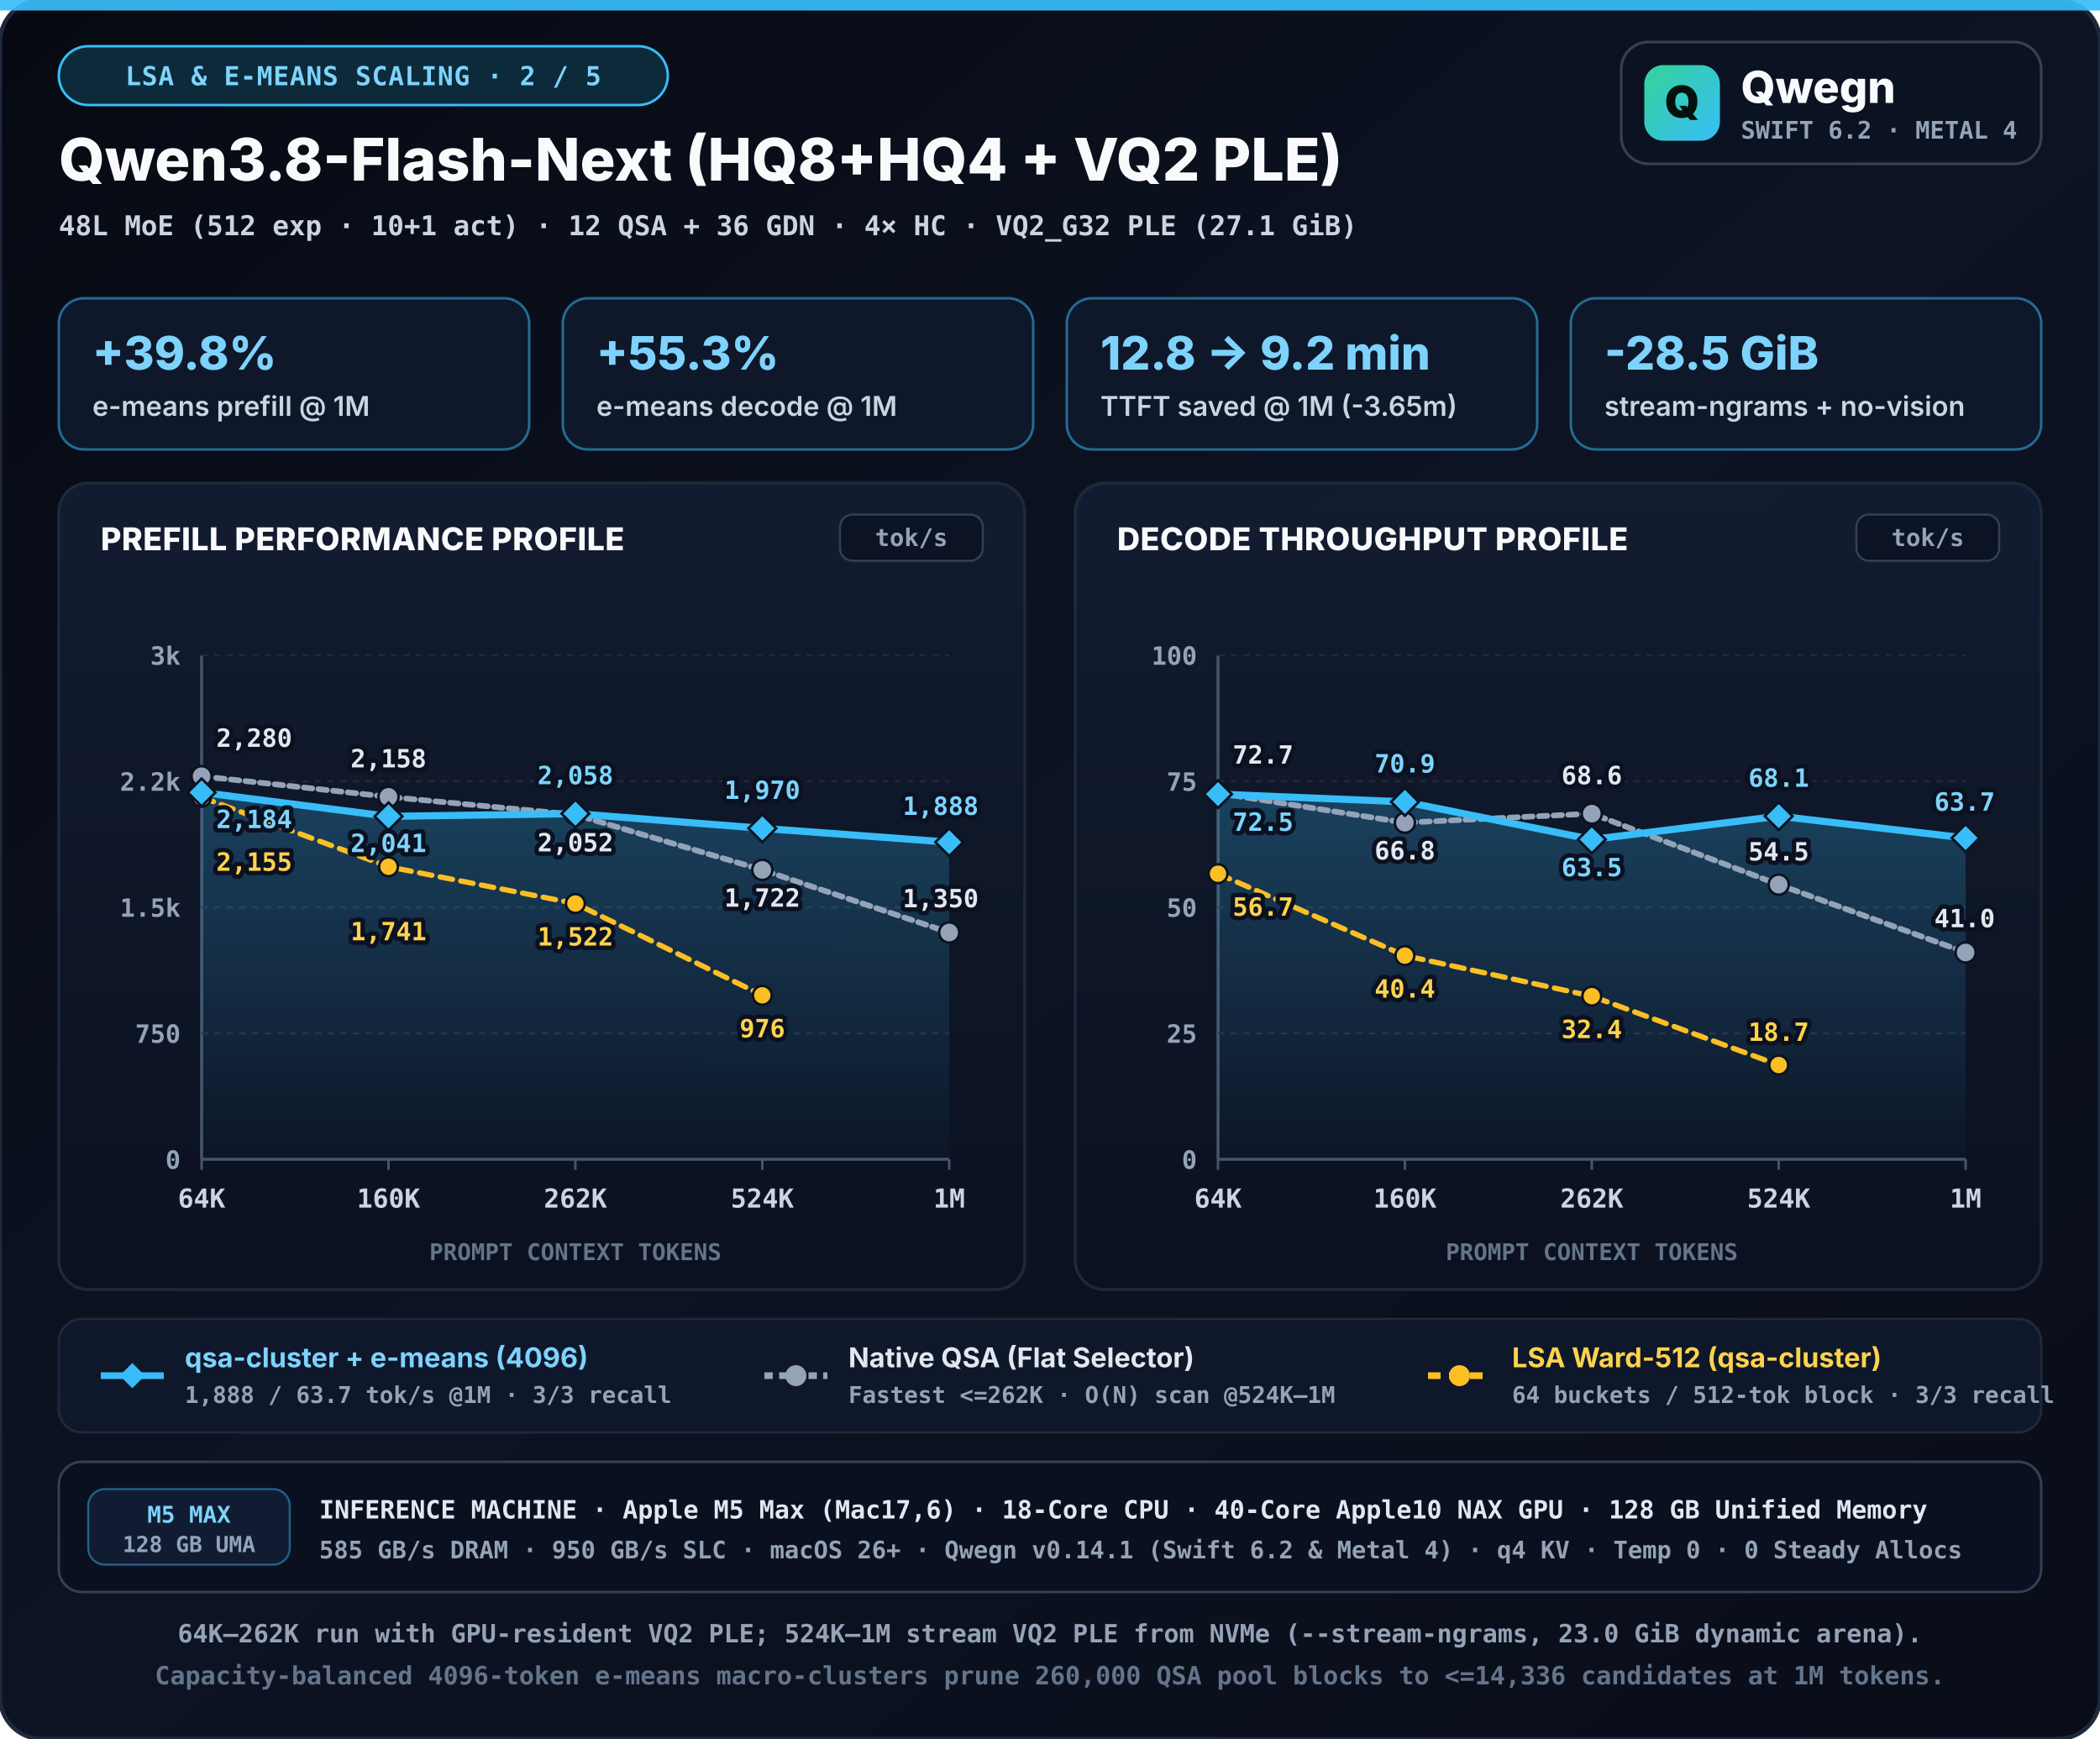
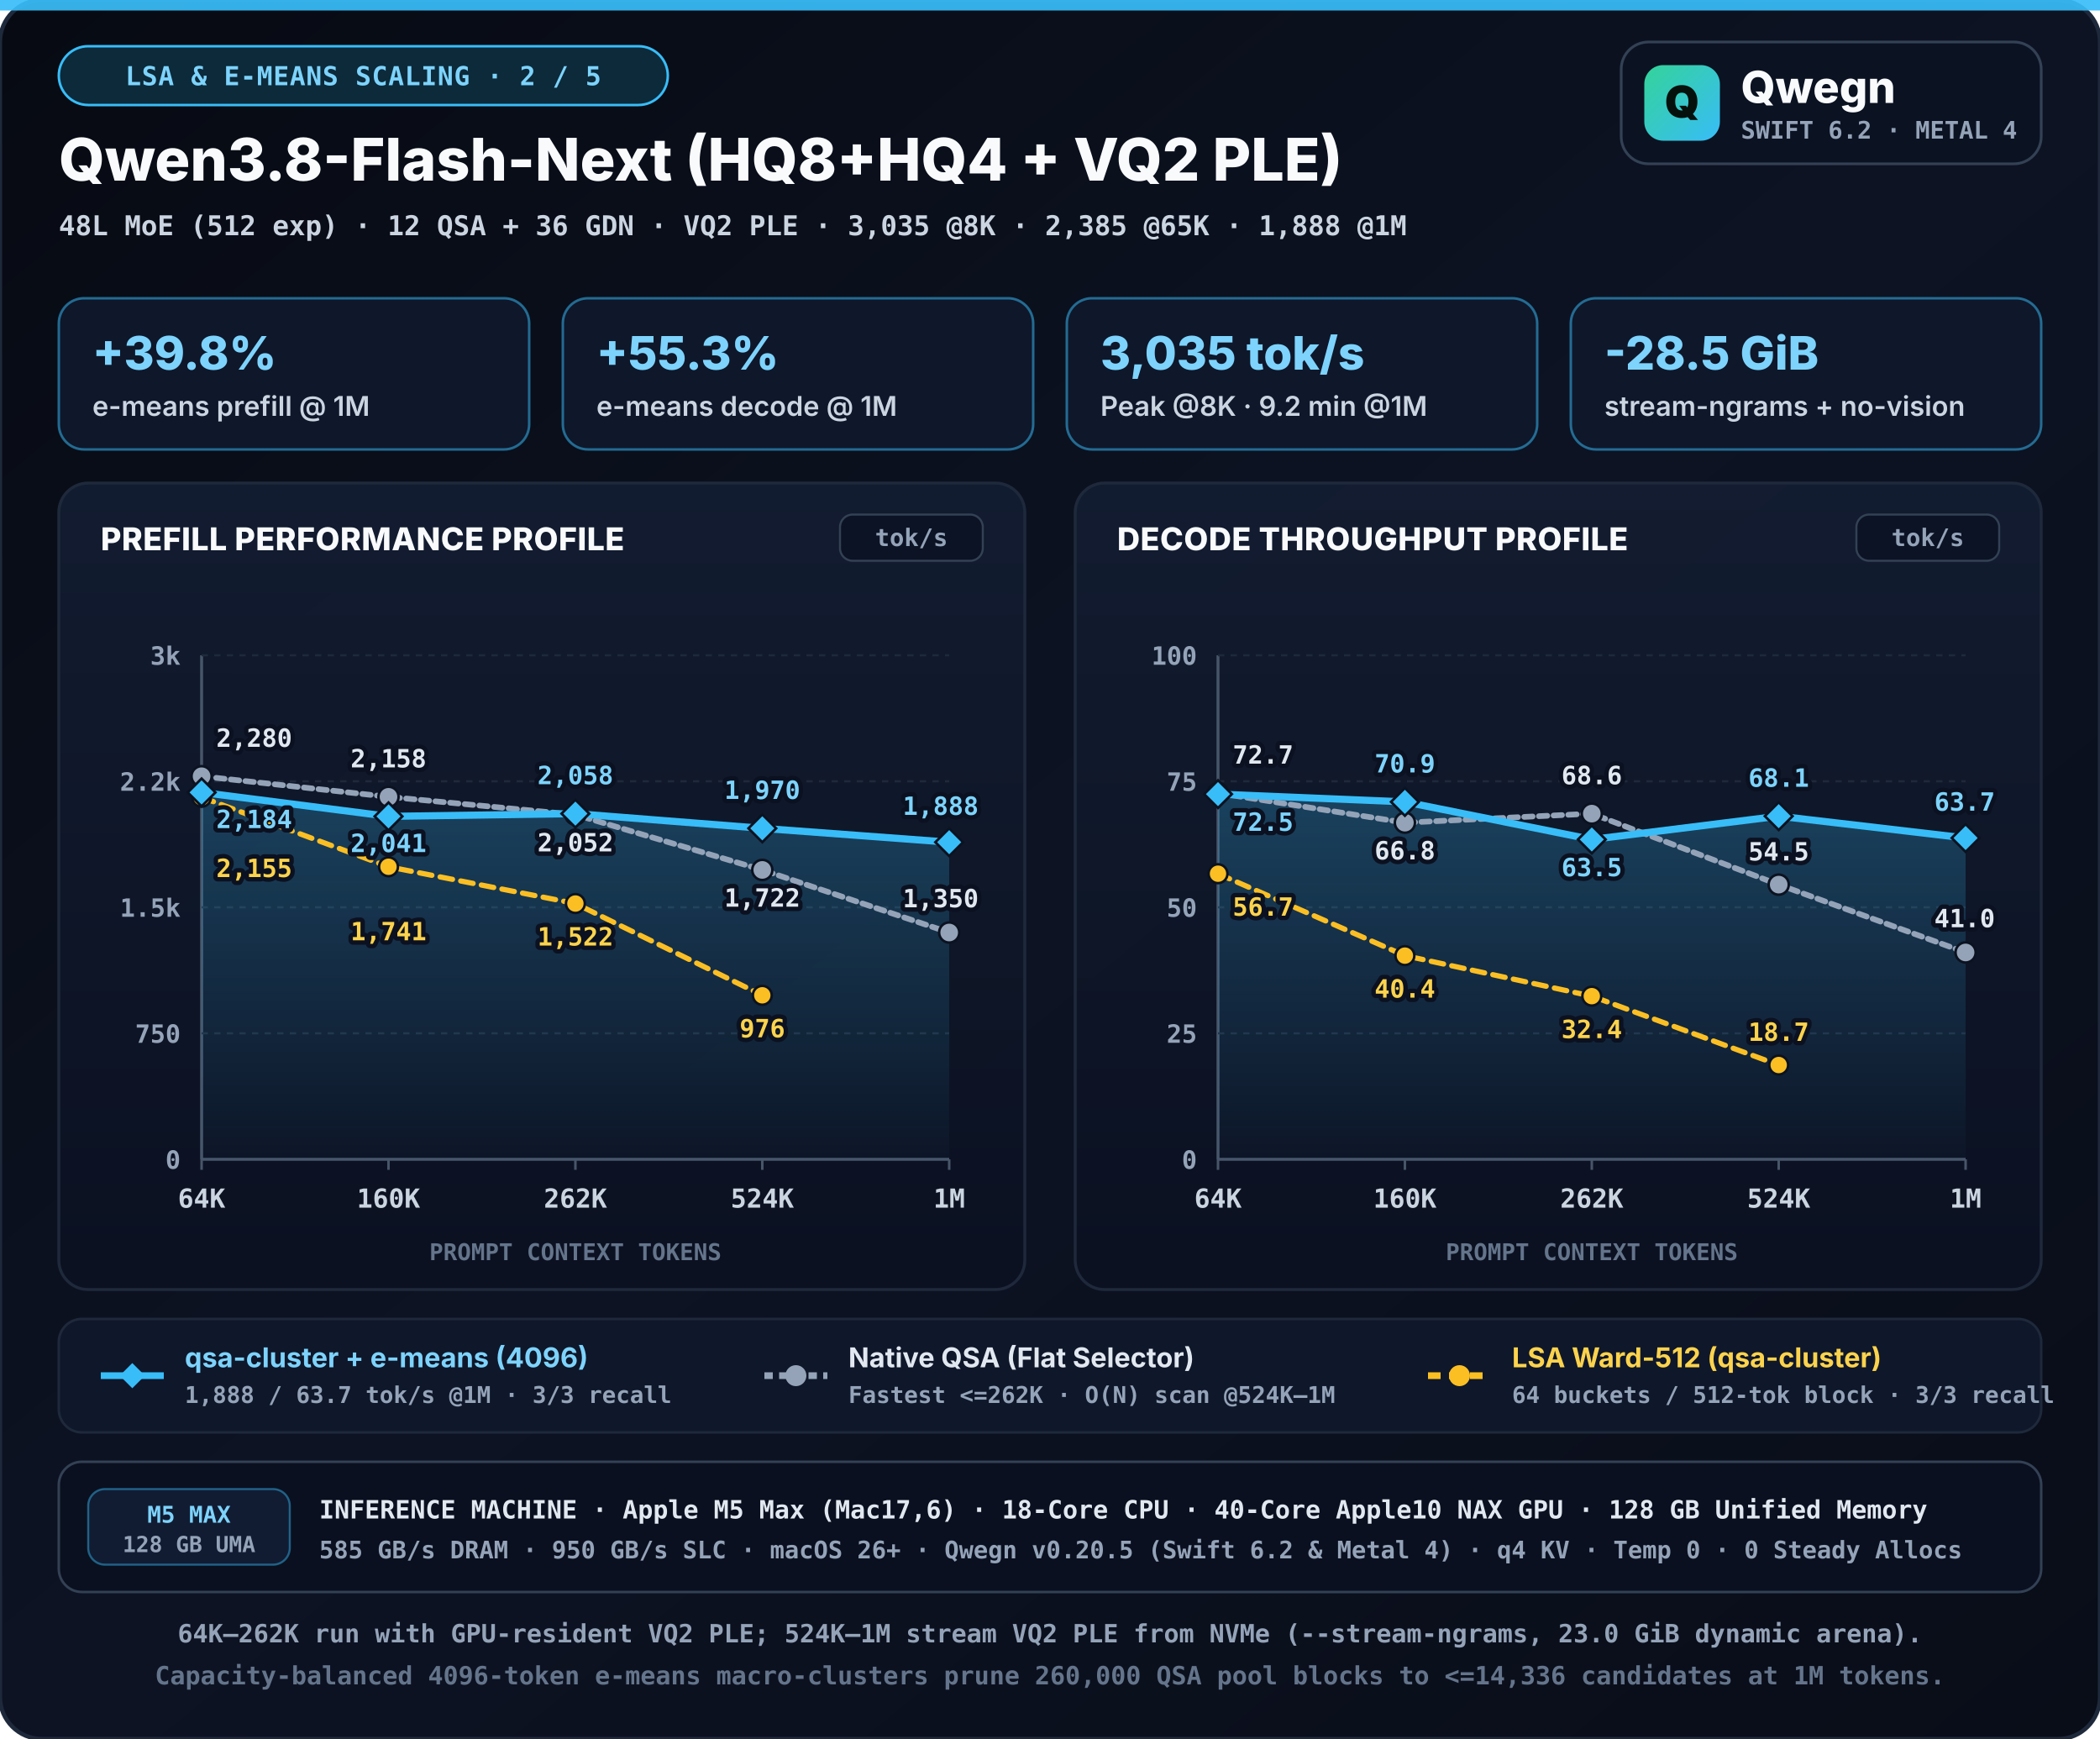
<svg xmlns="http://www.w3.org/2000/svg" viewBox="0 0 1000 828" width="1000" height="828">
  <defs>
    <linearGradient id="bg" x1="0" y1="0" x2="1" y2="1">
      <stop offset="0" stop-color="#070a12" />
      <stop offset="0.5" stop-color="#0d1323" />
      <stop offset="1" stop-color="#090d18" />
    </linearGradient>
    <linearGradient id="card" x1="0" y1="0" x2="0" y2="1">
      <stop offset="0" stop-color="#131c31" stop-opacity="0.96" />
      <stop offset="1" stop-color="#0b1120" stop-opacity="0.98" />
    </linearGradient>
    <linearGradient id="aEm" x1="0" y1="0" x2="0" y2="1">
      <stop offset="0" stop-color="#10b981" stop-opacity="0.25" />
      <stop offset="1" stop-color="#10b981" stop-opacity="0.02" />
    </linearGradient>
    <linearGradient id="aCy" x1="0" y1="0" x2="0" y2="1">
      <stop offset="0" stop-color="#38bdf8" stop-opacity="0.25" />
      <stop offset="1" stop-color="#38bdf8" stop-opacity="0.02" />
    </linearGradient>
    <linearGradient id="aPu" x1="0" y1="0" x2="0" y2="1">
      <stop offset="0" stop-color="#a855f7" stop-opacity="0.25" />
      <stop offset="1" stop-color="#a855f7" stop-opacity="0.02" />
    </linearGradient>
    <linearGradient id="aRo" x1="0" y1="0" x2="0" y2="1">
      <stop offset="0" stop-color="#f43f5e" stop-opacity="0.24" />
      <stop offset="1" stop-color="#f43f5e" stop-opacity="0.02" />
    </linearGradient>
    <linearGradient id="mark" x1="0" y1="0" x2="1" y2="1">
      <stop offset="0" stop-color="#34d399" />
      <stop offset="1" stop-color="#38bdf8" />
    </linearGradient>
  </defs>
  <style>
    svg { text-rendering: geometricPrecision; -webkit-font-smoothing: antialiased; }
    .sans { font-family: -apple-system, BlinkMacSystemFont, "SF Pro Display", "Inter", "Segoe UI", system-ui, sans-serif; }
    .mono { font-family: "SF Mono", "JetBrains Mono", Menlo, Consolas, monospace; font-weight: 600; }
  </style>
  <rect width="1000" height="828" rx="20" fill="url(#bg)" stroke="#1e293b" stroke-width="2" />
  <rect x="0" y="0" width="1000" height="5" fill="#38bdf8" opacity="0.92" />
  <g transform="translate(28, 22)">
    <rect x="0" y="0" width="290" height="28" rx="14" fill="#0c2a3a" stroke="#38bdf8" stroke-width="1.2" />
    <text x="145.0" y="18.6" text-anchor="middle" class="mono" font-size="12.5" font-weight="700" fill="#7dd3fc" letter-spacing="0.3">LSA &amp; E-MEANS SCALING · 2 / 5</text>
    <text x="0" y="64" class="sans" font-size="28" font-weight="800" fill="#f8fafc">Qwen3.8-Flash-Next (HQ8+HQ4 + VQ2 PLE)</text>
-     <text x="0" y="90" class="mono" font-size="13" fill="#cbd5e1">48L MoE (512 exp · 10+1 act) · 12 QSA + 36 GDN · 4× HC · VQ2_G32 PLE (27.1 GiB)</text>
+     <text x="0" y="90" class="mono" font-size="13" fill="#cbd5e1">48L MoE (512 exp) · 12 QSA + 36 GDN · VQ2 PLE · 3,035 @8K · 2,385 @65K · 1,888 @1M</text>
  </g>
  <g transform="translate(772, 20)">
    <rect width="200" height="58" rx="13" fill="#0b1222" stroke="#334155" stroke-width="1.3" />
    <rect x="11" y="11" width="36" height="36" rx="9" fill="url(#mark)" />
    <text x="29" y="36" text-anchor="middle" class="sans" font-size="21" font-weight="900" fill="#04110c">Q</text>
    <text x="57" y="29" class="sans" font-size="21" font-weight="800" fill="#f8fafc">Qwegn</text>
    <text x="57" y="46" class="mono" font-size="11.5" font-weight="700" fill="#94a3b8">SWIFT 6.2 · METAL 4</text>
  </g>
  <g transform="translate(28, 142)">
    <rect width="224" height="72" rx="12" fill="#0f172a" stroke="#38bdf8" stroke-opacity="0.52" stroke-width="1.2" />
    <text x="16" y="34" class="sans" font-size="22" font-weight="800" fill="#7dd3fc">+39.8%</text>
    <text x="16" y="56" class="sans" font-size="13" font-weight="600" fill="#cbd5e1">e-means prefill @ 1M</text>
  </g>
  <g transform="translate(268, 142)">
    <rect width="224" height="72" rx="12" fill="#0f172a" stroke="#38bdf8" stroke-opacity="0.52" stroke-width="1.2" />
    <text x="16" y="34" class="sans" font-size="22" font-weight="800" fill="#7dd3fc">+55.3%</text>
    <text x="16" y="56" class="sans" font-size="13" font-weight="600" fill="#cbd5e1">e-means decode @ 1M</text>
  </g>
  <g transform="translate(508, 142)">
    <rect width="224" height="72" rx="12" fill="#0f172a" stroke="#38bdf8" stroke-opacity="0.52" stroke-width="1.2" />
-     <text x="16" y="34" class="sans" font-size="22" font-weight="800" fill="#7dd3fc">12.8 → 9.2 min</text>
-     <text x="16" y="56" class="sans" font-size="13" font-weight="600" fill="#cbd5e1">TTFT saved @ 1M (-3.65m)</text>
+     <text x="16" y="34" class="sans" font-size="22" font-weight="800" fill="#7dd3fc">3,035 tok/s</text>
+     <text x="16" y="56" class="sans" font-size="13" font-weight="600" fill="#cbd5e1">Peak @8K · 9.2 min @1M</text>
  </g>
  <g transform="translate(748, 142)">
    <rect width="224" height="72" rx="12" fill="#0f172a" stroke="#38bdf8" stroke-opacity="0.52" stroke-width="1.2" />
    <text x="16" y="34" class="sans" font-size="22" font-weight="800" fill="#7dd3fc">-28.5 GiB</text>
    <text x="16" y="56" class="sans" font-size="13" font-weight="600" fill="#cbd5e1">stream-ngrams + no-vision</text>
  </g>
  <g transform="translate(28, 230)">
    <rect width="460" height="384" rx="14" fill="url(#card)" stroke="#1e293b" stroke-width="1.4" />
    <text x="20" y="32" class="sans" font-size="15" font-weight="800" fill="#f8fafc" letter-spacing="0.2">PREFILL PERFORMANCE PROFILE</text>
    <rect x="372" y="15" width="68" height="22" rx="6" fill="#0b1324" stroke="#334155" stroke-width="1" />
    <text x="406" y="30" text-anchor="middle" class="mono" font-size="11.5" fill="#94a3b8">tok/s</text>
    <line x1="68.0" y1="322.0" x2="424.0" y2="322.0" stroke="#475569" stroke-width="1.4" />
    <line x1="68.0" y1="82.0" x2="68.0" y2="322.0" stroke="#475569" stroke-width="1.4" />
    <text x="58.0" y="326.5" text-anchor="end" class="mono" font-size="12" fill="#94a3b8">0</text>
    <line x1="68.0" y1="262.0" x2="424.0" y2="262.0" stroke="#1e293b" stroke-width="1" stroke-dasharray="3 3" />
    <text x="58.0" y="266.5" text-anchor="end" class="mono" font-size="12" fill="#94a3b8">750</text>
    <line x1="68.0" y1="202.0" x2="424.0" y2="202.0" stroke="#1e293b" stroke-width="1" stroke-dasharray="3 3" />
    <text x="58.0" y="206.5" text-anchor="end" class="mono" font-size="12" fill="#94a3b8">1.5k</text>
    <line x1="68.0" y1="142.0" x2="424.0" y2="142.0" stroke="#1e293b" stroke-width="1" stroke-dasharray="3 3" />
    <text x="58.0" y="146.5" text-anchor="end" class="mono" font-size="12" fill="#94a3b8">2.2k</text>
    <line x1="68.0" y1="82.0" x2="424.0" y2="82.0" stroke="#1e293b" stroke-width="1" stroke-dasharray="3 3" />
    <text x="58.0" y="86.5" text-anchor="end" class="mono" font-size="12" fill="#94a3b8">3k</text>
    <line x1="68.0" y1="322.0" x2="68.0" y2="327.0" stroke="#475569" stroke-width="1.2" />
    <text x="68.0" y="345.0" text-anchor="middle" class="mono" font-size="12.5" fill="#cbd5e1">64K</text>
    <line x1="157.0" y1="322.0" x2="157.0" y2="327.0" stroke="#475569" stroke-width="1.2" />
    <text x="157.0" y="345.0" text-anchor="middle" class="mono" font-size="12.5" fill="#cbd5e1">160K</text>
    <line x1="246.0" y1="322.0" x2="246.0" y2="327.0" stroke="#475569" stroke-width="1.2" />
    <text x="246.0" y="345.0" text-anchor="middle" class="mono" font-size="12.5" fill="#cbd5e1">262K</text>
    <line x1="335.0" y1="322.0" x2="335.0" y2="327.0" stroke="#475569" stroke-width="1.2" />
    <text x="335.0" y="345.0" text-anchor="middle" class="mono" font-size="12.5" fill="#cbd5e1">524K</text>
    <line x1="424.0" y1="322.0" x2="424.0" y2="327.0" stroke="#475569" stroke-width="1.2" />
    <text x="424.0" y="345.0" text-anchor="middle" class="mono" font-size="12.5" fill="#cbd5e1">1M</text>
    <text x="246.0" y="370.0" text-anchor="middle" class="mono" font-size="11" fill="#64748b">PROMPT CONTEXT TOKENS</text>
    <polygon points="68.0,147.3 157.0,158.7 246.0,157.4 335.0,164.4 424.0,171.0 424.0,322.0 68.0,322.0" fill="url(#aCy)" />
    <polyline points="68.0,149.6 157.0,182.7 246.0,200.2 335.0,243.9" fill="none" stroke="#fbbf24" stroke-width="2.5" stroke-linejoin="round" stroke-linecap="round" stroke-dasharray="6 4" />
    <circle cx="68.0" cy="149.6" r="4.5" fill="#fbbf24" stroke="#0b1220" stroke-width="1.2" />
    <circle cx="157.0" cy="182.7" r="4.5" fill="#fbbf24" stroke="#0b1220" stroke-width="1.2" />
    <circle cx="246.0" cy="200.2" r="4.5" fill="#fbbf24" stroke="#0b1220" stroke-width="1.2" />
    <circle cx="335.0" cy="243.9" r="4.5" fill="#fbbf24" stroke="#0b1220" stroke-width="1.2" />
    <polyline points="68.0,139.6 157.0,149.4 246.0,157.9 335.0,184.2 424.0,214.0" fill="none" stroke="#94a3b8" stroke-width="2.7" stroke-linejoin="round" stroke-linecap="round" stroke-dasharray="4 3" />
    <circle cx="68.0" cy="139.6" r="4.8" fill="#94a3b8" stroke="#0b1220" stroke-width="1.2" />
    <circle cx="157.0" cy="149.4" r="4.8" fill="#94a3b8" stroke="#0b1220" stroke-width="1.2" />
    <circle cx="246.0" cy="157.9" r="4.8" fill="#94a3b8" stroke="#0b1220" stroke-width="1.2" />
    <circle cx="335.0" cy="184.2" r="4.8" fill="#94a3b8" stroke="#0b1220" stroke-width="1.2" />
    <circle cx="424.0" cy="214.0" r="4.8" fill="#94a3b8" stroke="#0b1220" stroke-width="1.2" />
    <polyline points="68.0,147.3 157.0,158.7 246.0,157.4 335.0,164.4 424.0,171.0" fill="none" stroke="#38bdf8" stroke-width="3.4" stroke-linejoin="round" stroke-linecap="round" />
    <polygon points="68.0,140.7 74.6,147.3 68.0,153.9 61.4,147.3" fill="#38bdf8" stroke="#0b1220" stroke-width="1.2" />
    <polygon points="157.0,152.1 163.6,158.7 157.0,165.3 150.4,158.7" fill="#38bdf8" stroke="#0b1220" stroke-width="1.2" />
    <polygon points="246.0,150.8 252.6,157.4 246.0,164.0 239.4,157.4" fill="#38bdf8" stroke="#0b1220" stroke-width="1.2" />
    <polygon points="335.0,157.8 341.6,164.4 335.0,171.0 328.4,164.4" fill="#38bdf8" stroke="#0b1220" stroke-width="1.2" />
    <polygon points="424.0,164.4 430.6,171.0 424.0,177.6 417.4,171.0" fill="#38bdf8" stroke="#0b1220" stroke-width="1.2" />
-     <text x="75.0" y="184.6" text-anchor="start" class="mono" font-size="12" font-weight="700" fill="none" stroke="#0b1120" stroke-width="4.2" stroke-linejoin="round">2,155</text>
-     <text x="75.0" y="184.6" text-anchor="start" class="mono" font-size="12" font-weight="700" fill="#fcd34d">2,155</text>
+     <text x="75.0" y="187.6" text-anchor="start" class="mono" font-size="12" font-weight="700" fill="none" stroke="#0b1120" stroke-width="4.2" stroke-linejoin="round">2,155</text>
+     <text x="75.0" y="187.6" text-anchor="start" class="mono" font-size="12" font-weight="700" fill="#fcd34d">2,155</text>
    <text x="75.0" y="125.6" text-anchor="start" class="mono" font-size="12" font-weight="700" fill="none" stroke="#0b1120" stroke-width="4.2" stroke-linejoin="round">2,280</text>
    <text x="75.0" y="125.6" text-anchor="start" class="mono" font-size="12" font-weight="700" fill="#e2e8f0">2,280</text>
    <text x="75.0" y="164.3" text-anchor="start" class="mono" font-size="12" font-weight="800" fill="none" stroke="#0b1120" stroke-width="4.2" stroke-linejoin="round">2,184</text>
    <text x="75.0" y="164.3" text-anchor="start" class="mono" font-size="12" font-weight="800" fill="#7dd3fc">2,184</text>
    <text x="157.0" y="217.7" text-anchor="middle" class="mono" font-size="12" font-weight="700" fill="none" stroke="#0b1120" stroke-width="4.2" stroke-linejoin="round">1,741</text>
    <text x="157.0" y="217.7" text-anchor="middle" class="mono" font-size="12" font-weight="700" fill="#fcd34d">1,741</text>
    <text x="157.0" y="135.4" text-anchor="middle" class="mono" font-size="12" font-weight="700" fill="none" stroke="#0b1120" stroke-width="4.2" stroke-linejoin="round">2,158</text>
    <text x="157.0" y="135.4" text-anchor="middle" class="mono" font-size="12" font-weight="700" fill="#e2e8f0">2,158</text>
    <text x="157.0" y="175.7" text-anchor="middle" class="mono" font-size="12" font-weight="800" fill="none" stroke="#0b1120" stroke-width="4.2" stroke-linejoin="round">2,041</text>
    <text x="157.0" y="175.7" text-anchor="middle" class="mono" font-size="12" font-weight="800" fill="#7dd3fc">2,041</text>
    <text x="246.0" y="220.2" text-anchor="middle" class="mono" font-size="12" font-weight="700" fill="none" stroke="#0b1120" stroke-width="4.2" stroke-linejoin="round">1,522</text>
    <text x="246.0" y="220.2" text-anchor="middle" class="mono" font-size="12" font-weight="700" fill="#fcd34d">1,522</text>
    <text x="246.0" y="175.4" text-anchor="middle" class="mono" font-size="12" font-weight="700" fill="none" stroke="#0b1120" stroke-width="4.2" stroke-linejoin="round">2,052</text>
    <text x="246.0" y="175.4" text-anchor="middle" class="mono" font-size="12" font-weight="700" fill="#e2e8f0">2,052</text>
    <text x="246.0" y="143.4" text-anchor="middle" class="mono" font-size="12" font-weight="800" fill="none" stroke="#0b1120" stroke-width="4.2" stroke-linejoin="round">2,058</text>
    <text x="246.0" y="143.4" text-anchor="middle" class="mono" font-size="12" font-weight="800" fill="#7dd3fc">2,058</text>
    <text x="335.0" y="263.9" text-anchor="middle" class="mono" font-size="12" font-weight="700" fill="none" stroke="#0b1120" stroke-width="4.2" stroke-linejoin="round">976</text>
    <text x="335.0" y="263.9" text-anchor="middle" class="mono" font-size="12" font-weight="700" fill="#fcd34d">976</text>
    <text x="335.0" y="201.7" text-anchor="middle" class="mono" font-size="12" font-weight="700" fill="none" stroke="#0b1120" stroke-width="4.2" stroke-linejoin="round">1,722</text>
    <text x="335.0" y="201.7" text-anchor="middle" class="mono" font-size="12" font-weight="700" fill="#e2e8f0">1,722</text>
    <text x="335.0" y="150.4" text-anchor="middle" class="mono" font-size="12" font-weight="800" fill="none" stroke="#0b1120" stroke-width="4.2" stroke-linejoin="round">1,970</text>
    <text x="335.0" y="150.4" text-anchor="middle" class="mono" font-size="12" font-weight="800" fill="#7dd3fc">1,970</text>
    <text x="438.0" y="202.0" text-anchor="end" class="mono" font-size="12" font-weight="700" fill="none" stroke="#0b1120" stroke-width="4.2" stroke-linejoin="round">1,350</text>
    <text x="438.0" y="202.0" text-anchor="end" class="mono" font-size="12" font-weight="700" fill="#e2e8f0">1,350</text>
    <text x="438.0" y="158.0" text-anchor="end" class="mono" font-size="12" font-weight="800" fill="none" stroke="#0b1120" stroke-width="4.2" stroke-linejoin="round">1,888</text>
    <text x="438.0" y="158.0" text-anchor="end" class="mono" font-size="12" font-weight="800" fill="#7dd3fc">1,888</text>
  </g>
  <g transform="translate(512, 230)">
    <rect width="460" height="384" rx="14" fill="url(#card)" stroke="#1e293b" stroke-width="1.4" />
    <text x="20" y="32" class="sans" font-size="15" font-weight="800" fill="#f8fafc" letter-spacing="0.2">DECODE THROUGHPUT PROFILE</text>
    <rect x="372" y="15" width="68" height="22" rx="6" fill="#0b1324" stroke="#334155" stroke-width="1" />
    <text x="406" y="30" text-anchor="middle" class="mono" font-size="11.5" fill="#94a3b8">tok/s</text>
    <line x1="68.0" y1="322.0" x2="424.0" y2="322.0" stroke="#475569" stroke-width="1.4" />
    <line x1="68.0" y1="82.0" x2="68.0" y2="322.0" stroke="#475569" stroke-width="1.4" />
    <text x="58.0" y="326.5" text-anchor="end" class="mono" font-size="12" fill="#94a3b8">0</text>
    <line x1="68.0" y1="262.0" x2="424.0" y2="262.0" stroke="#1e293b" stroke-width="1" stroke-dasharray="3 3" />
    <text x="58.0" y="266.5" text-anchor="end" class="mono" font-size="12" fill="#94a3b8">25</text>
    <line x1="68.0" y1="202.0" x2="424.0" y2="202.0" stroke="#1e293b" stroke-width="1" stroke-dasharray="3 3" />
    <text x="58.0" y="206.5" text-anchor="end" class="mono" font-size="12" fill="#94a3b8">50</text>
    <line x1="68.0" y1="142.0" x2="424.0" y2="142.0" stroke="#1e293b" stroke-width="1" stroke-dasharray="3 3" />
    <text x="58.0" y="146.5" text-anchor="end" class="mono" font-size="12" fill="#94a3b8">75</text>
    <line x1="68.0" y1="82.0" x2="424.0" y2="82.0" stroke="#1e293b" stroke-width="1" stroke-dasharray="3 3" />
    <text x="58.0" y="86.5" text-anchor="end" class="mono" font-size="12" fill="#94a3b8">100</text>
    <line x1="68.0" y1="322.0" x2="68.0" y2="327.0" stroke="#475569" stroke-width="1.2" />
    <text x="68.0" y="345.0" text-anchor="middle" class="mono" font-size="12.5" fill="#cbd5e1">64K</text>
    <line x1="157.0" y1="322.0" x2="157.0" y2="327.0" stroke="#475569" stroke-width="1.2" />
    <text x="157.0" y="345.0" text-anchor="middle" class="mono" font-size="12.5" fill="#cbd5e1">160K</text>
    <line x1="246.0" y1="322.0" x2="246.0" y2="327.0" stroke="#475569" stroke-width="1.2" />
    <text x="246.0" y="345.0" text-anchor="middle" class="mono" font-size="12.5" fill="#cbd5e1">262K</text>
    <line x1="335.0" y1="322.0" x2="335.0" y2="327.0" stroke="#475569" stroke-width="1.2" />
    <text x="335.0" y="345.0" text-anchor="middle" class="mono" font-size="12.5" fill="#cbd5e1">524K</text>
    <line x1="424.0" y1="322.0" x2="424.0" y2="327.0" stroke="#475569" stroke-width="1.2" />
    <text x="424.0" y="345.0" text-anchor="middle" class="mono" font-size="12.5" fill="#cbd5e1">1M</text>
    <text x="246.0" y="370.0" text-anchor="middle" class="mono" font-size="11" fill="#64748b">PROMPT CONTEXT TOKENS</text>
    <polygon points="68.0,148.1 157.0,151.8 246.0,169.7 335.0,158.6 424.0,169.0 424.0,322.0 68.0,322.0" fill="url(#aCy)" />
    <polyline points="68.0,186.0 157.0,225.0 246.0,244.3 335.0,277.1" fill="none" stroke="#fbbf24" stroke-width="2.5" stroke-linejoin="round" stroke-linecap="round" stroke-dasharray="6 4" />
    <circle cx="68.0" cy="186.0" r="4.5" fill="#fbbf24" stroke="#0b1220" stroke-width="1.2" />
    <circle cx="157.0" cy="225.0" r="4.5" fill="#fbbf24" stroke="#0b1220" stroke-width="1.2" />
    <circle cx="246.0" cy="244.3" r="4.5" fill="#fbbf24" stroke="#0b1220" stroke-width="1.2" />
    <circle cx="335.0" cy="277.1" r="4.5" fill="#fbbf24" stroke="#0b1220" stroke-width="1.2" />
    <polyline points="68.0,147.6 157.0,161.7 246.0,157.4 335.0,191.2 424.0,223.5" fill="none" stroke="#94a3b8" stroke-width="2.7" stroke-linejoin="round" stroke-linecap="round" stroke-dasharray="4 3" />
    <circle cx="68.0" cy="147.6" r="4.8" fill="#94a3b8" stroke="#0b1220" stroke-width="1.2" />
    <circle cx="157.0" cy="161.7" r="4.8" fill="#94a3b8" stroke="#0b1220" stroke-width="1.2" />
    <circle cx="246.0" cy="157.4" r="4.8" fill="#94a3b8" stroke="#0b1220" stroke-width="1.2" />
    <circle cx="335.0" cy="191.2" r="4.8" fill="#94a3b8" stroke="#0b1220" stroke-width="1.2" />
    <circle cx="424.0" cy="223.5" r="4.8" fill="#94a3b8" stroke="#0b1220" stroke-width="1.2" />
    <polyline points="68.0,148.1 157.0,151.8 246.0,169.7 335.0,158.6 424.0,169.0" fill="none" stroke="#38bdf8" stroke-width="3.4" stroke-linejoin="round" stroke-linecap="round" />
    <polygon points="68.0,141.5 74.6,148.1 68.0,154.7 61.4,148.1" fill="#38bdf8" stroke="#0b1220" stroke-width="1.2" />
    <polygon points="157.0,145.2 163.6,151.8 157.0,158.4 150.4,151.8" fill="#38bdf8" stroke="#0b1220" stroke-width="1.2" />
    <polygon points="246.0,163.1 252.6,169.7 246.0,176.3 239.4,169.7" fill="#38bdf8" stroke="#0b1220" stroke-width="1.2" />
    <polygon points="335.0,152.0 341.6,158.6 335.0,165.2 328.4,158.6" fill="#38bdf8" stroke="#0b1220" stroke-width="1.2" />
    <polygon points="424.0,162.4 430.6,169.0 424.0,175.6 417.4,169.0" fill="#38bdf8" stroke="#0b1220" stroke-width="1.2" />
    <text x="75.0" y="206.0" text-anchor="start" class="mono" font-size="12" font-weight="700" fill="none" stroke="#0b1120" stroke-width="4.2" stroke-linejoin="round">56.7</text>
    <text x="75.0" y="206.0" text-anchor="start" class="mono" font-size="12" font-weight="700" fill="#fcd34d">56.7</text>
    <text x="75.0" y="133.6" text-anchor="start" class="mono" font-size="12" font-weight="700" fill="none" stroke="#0b1120" stroke-width="4.2" stroke-linejoin="round">72.7</text>
    <text x="75.0" y="133.6" text-anchor="start" class="mono" font-size="12" font-weight="700" fill="#e2e8f0">72.7</text>
    <text x="75.0" y="165.6" text-anchor="start" class="mono" font-size="12" font-weight="800" fill="none" stroke="#0b1120" stroke-width="4.2" stroke-linejoin="round">72.5</text>
    <text x="75.0" y="165.6" text-anchor="start" class="mono" font-size="12" font-weight="800" fill="#7dd3fc">72.5</text>
    <text x="157.0" y="245.0" text-anchor="middle" class="mono" font-size="12" font-weight="700" fill="none" stroke="#0b1120" stroke-width="4.2" stroke-linejoin="round">40.4</text>
    <text x="157.0" y="245.0" text-anchor="middle" class="mono" font-size="12" font-weight="700" fill="#fcd34d">40.4</text>
    <text x="157.0" y="179.2" text-anchor="middle" class="mono" font-size="12" font-weight="700" fill="none" stroke="#0b1120" stroke-width="4.2" stroke-linejoin="round">66.8</text>
    <text x="157.0" y="179.2" text-anchor="middle" class="mono" font-size="12" font-weight="700" fill="#e2e8f0">66.8</text>
    <text x="157.0" y="137.8" text-anchor="middle" class="mono" font-size="12" font-weight="800" fill="none" stroke="#0b1120" stroke-width="4.2" stroke-linejoin="round">70.9</text>
    <text x="157.0" y="137.8" text-anchor="middle" class="mono" font-size="12" font-weight="800" fill="#7dd3fc">70.9</text>
    <text x="246.0" y="264.3" text-anchor="middle" class="mono" font-size="12" font-weight="700" fill="none" stroke="#0b1120" stroke-width="4.2" stroke-linejoin="round">32.4</text>
    <text x="246.0" y="264.3" text-anchor="middle" class="mono" font-size="12" font-weight="700" fill="#fcd34d">32.4</text>
    <text x="246.0" y="143.4" text-anchor="middle" class="mono" font-size="12" font-weight="700" fill="none" stroke="#0b1120" stroke-width="4.2" stroke-linejoin="round">68.6</text>
    <text x="246.0" y="143.4" text-anchor="middle" class="mono" font-size="12" font-weight="700" fill="#e2e8f0">68.6</text>
    <text x="246.0" y="187.2" text-anchor="middle" class="mono" font-size="12" font-weight="800" fill="none" stroke="#0b1120" stroke-width="4.2" stroke-linejoin="round">63.5</text>
    <text x="246.0" y="187.2" text-anchor="middle" class="mono" font-size="12" font-weight="800" fill="#7dd3fc">63.5</text>
    <text x="335.0" y="265.6" text-anchor="middle" class="mono" font-size="12" font-weight="700" fill="none" stroke="#0b1120" stroke-width="4.2" stroke-linejoin="round">18.7</text>
    <text x="335.0" y="265.6" text-anchor="middle" class="mono" font-size="12" font-weight="700" fill="#fcd34d">18.7</text>
    <text x="335.0" y="179.7" text-anchor="middle" class="mono" font-size="12" font-weight="700" fill="none" stroke="#0b1120" stroke-width="4.2" stroke-linejoin="round">54.5</text>
    <text x="335.0" y="179.7" text-anchor="middle" class="mono" font-size="12" font-weight="700" fill="#e2e8f0">54.5</text>
    <text x="335.0" y="144.6" text-anchor="middle" class="mono" font-size="12" font-weight="800" fill="none" stroke="#0b1120" stroke-width="4.2" stroke-linejoin="round">68.1</text>
    <text x="335.0" y="144.6" text-anchor="middle" class="mono" font-size="12" font-weight="800" fill="#7dd3fc">68.1</text>
    <text x="438.0" y="211.5" text-anchor="end" class="mono" font-size="12" font-weight="700" fill="none" stroke="#0b1120" stroke-width="4.2" stroke-linejoin="round">41.0</text>
    <text x="438.0" y="211.5" text-anchor="end" class="mono" font-size="12" font-weight="700" fill="#e2e8f0">41.0</text>
    <text x="438.0" y="156.0" text-anchor="end" class="mono" font-size="12" font-weight="800" fill="none" stroke="#0b1120" stroke-width="4.2" stroke-linejoin="round">63.7</text>
    <text x="438.0" y="156.0" text-anchor="end" class="mono" font-size="12" font-weight="800" fill="#7dd3fc">63.7</text>
  </g>
  <g transform="translate(28, 628)">
    <rect width="944" height="54" rx="11" fill="#0f172a" stroke="#1e293b" stroke-width="1.2" />
    <line x1="20" y1="27" x2="50" y2="27" stroke="#38bdf8" stroke-width="3.2" />
    <polygon points="35,21 41,27 35,33 29,27" fill="#38bdf8" />
    <text x="60" y="23" class="sans" font-size="13" font-weight="700" fill="#7dd3fc">qsa-cluster + e-means (4096)</text>
    <text x="60" y="40" class="mono" font-size="11" fill="#94a3b8">1,888 / 63.7 tok/s @1M · 3/3 recall</text>
    <line x1="336" y1="27" x2="366" y2="27" stroke="#94a3b8" stroke-width="3.2" stroke-dasharray="4 3" />
    <circle cx="351" cy="27" r="5" fill="#94a3b8" />
    <text x="376" y="23" class="sans" font-size="13" font-weight="700" fill="#e2e8f0">Native QSA (Flat Selector)</text>
    <text x="376" y="40" class="mono" font-size="11" fill="#94a3b8">Fastest &lt;=262K · O(N) scan @524K–1M</text>
    <line x1="652" y1="27" x2="682" y2="27" stroke="#fbbf24" stroke-width="3.2" stroke-dasharray="6 4" />
    <circle cx="667" cy="27" r="5" fill="#fbbf24" />
    <text x="692" y="23" class="sans" font-size="13" font-weight="700" fill="#fcd34d">LSA Ward-512 (qsa-cluster)</text>
    <text x="692" y="40" class="mono" font-size="11" fill="#94a3b8">64 buckets / 512-tok block · 3/3 recall</text>
  </g>
  <g transform="translate(28, 696)">
    <rect width="944" height="62" rx="11" fill="#0a101f" stroke="#334155" stroke-width="1.2" />
    <rect x="14" y="13" width="96" height="36" rx="8" fill="#111c33" stroke="#38bdf8" stroke-opacity="0.45" stroke-width="1" />
    <text x="62" y="29" text-anchor="middle" class="mono" font-size="11" font-weight="800" fill="#7dd3fc">M5 MAX</text>
    <text x="62" y="43" text-anchor="middle" class="mono" font-size="10.5" fill="#94a3b8">128 GB UMA</text>
    <text x="124" y="27" class="mono" font-size="12" font-weight="700" fill="#e2e8f0">INFERENCE MACHINE · Apple M5 Max (Mac17,6) · 18-Core CPU · 40-Core Apple10 NAX GPU · 128 GB Unified Memory</text>
-     <text x="124" y="46" class="mono" font-size="11.5" fill="#94a3b8">585 GB/s DRAM · 950 GB/s SLC · macOS 26+ · Qwegn v0.14.1 (Swift 6.2 &amp; Metal 4) · q4 KV · Temp 0 · 0 Steady Allocs</text>
+     <text x="124" y="46" class="mono" font-size="11.5" fill="#94a3b8">585 GB/s DRAM · 950 GB/s SLC · macOS 26+ · Qwegn v0.20.5 (Swift 6.2 &amp; Metal 4) · q4 KV · Temp 0 · 0 Steady Allocs</text>
  </g>
  <text x="500" y="782" text-anchor="middle" class="mono" font-size="12" fill="#94a3b8">64K–262K run with GPU-resident VQ2 PLE; 524K–1M stream VQ2 PLE from NVMe (--stream-ngrams, 23.0 GiB dynamic arena).</text>
  <text x="500" y="802" text-anchor="middle" class="mono" font-size="12" fill="#64748b">Capacity-balanced 4096-token e-means macro-clusters prune 260,000 QSA pool blocks to &lt;=14,336 candidates at 1M tokens.</text>
</svg>
